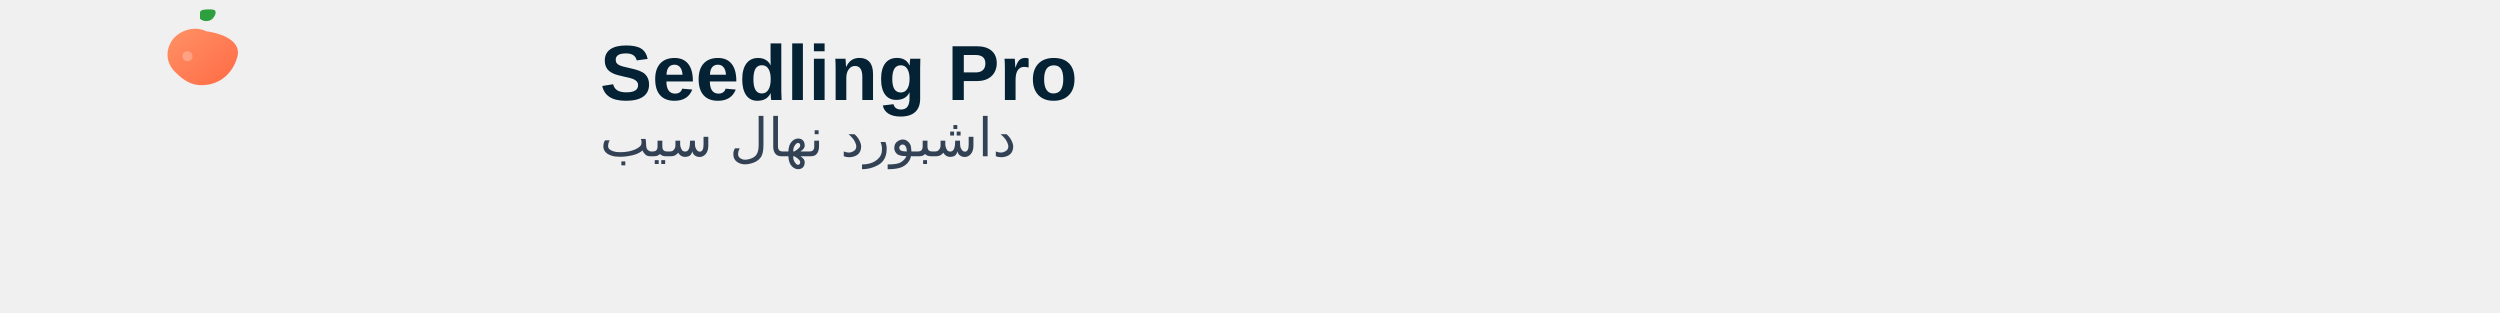
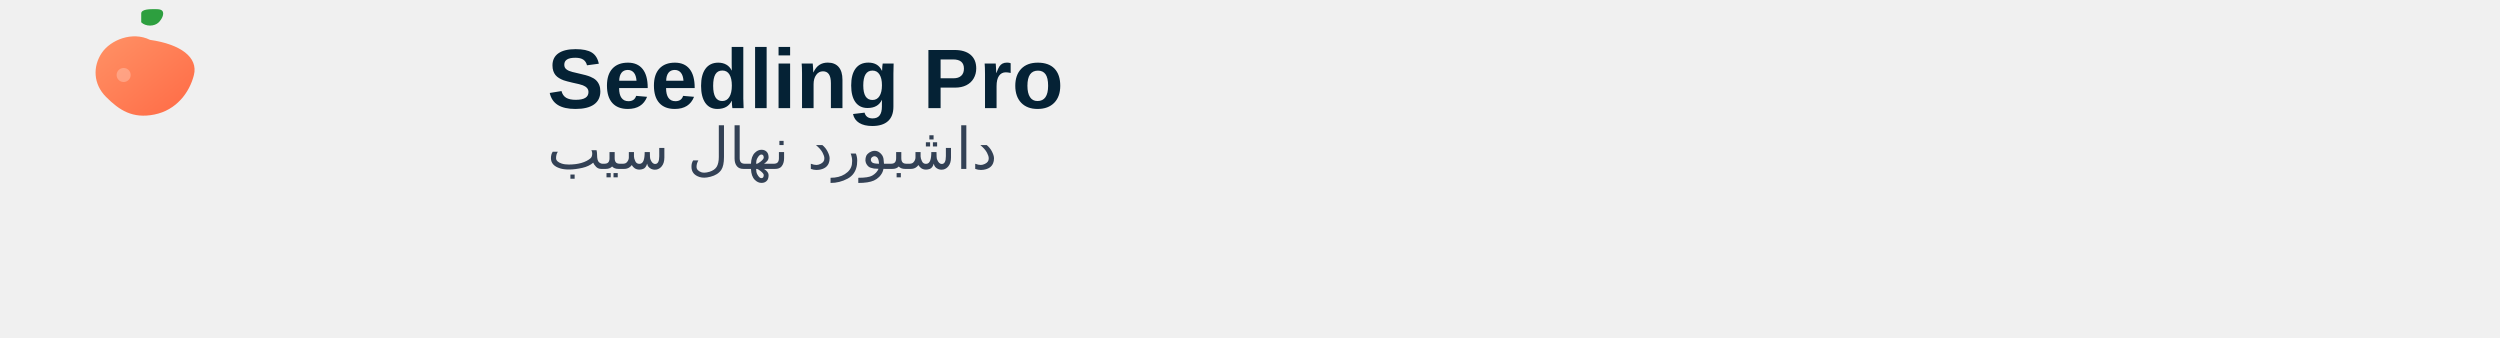
- <svg xmlns="http://www.w3.org/2000/svg" width="640" height="80" viewBox="0 0 740 100">
+ <svg xmlns="http://www.w3.org/2000/svg" width="740" height="100" viewBox="0 0 740 100">
  <defs>
    <linearGradient id="g" x1="0" x2="1" y1="0" y2="1">
      <stop offset="0" stop-color="#ff9266" />
      <stop offset="1" stop-color="#ff6a45" />
    </linearGradient>
  </defs>
  <rect rx="12" width="540" height="84" fill="#ffffff" opacity="0.0" />
-   <g transform="translate(8,4)">
+   <g transform="translate(8,4) scale(1.3)">
    <path d="M28 6c-4-2-9 0-11 3s-2 7 1 10 6 5 11 4 8-5 9-9-3-7-10-8z" fill="url(#g)" />
    <path d="M26 2c1 1 3 1 4 0 0 0 1-1 1-2s-1-1-2-1-3 0-3 1-0 1 0 2z" fill="#2d9f3f" />
    <circle cx="22" cy="14" r="1.6" fill="#ffffff" opacity="0.25" />
  </g>
  <g transform="translate(72,14)">
    <text x="90" y="18" font-family="Vazir, Arial, sans-serif" font-size="25" font-weight="700" fill="#052235">Seedling Pro</text>
    <text x="90" y="36" font-family="Vazir, Arial, sans-serif" font-size="17" fill="#334155">داشبورد نهال سیب</text>
  </g>
</svg>
